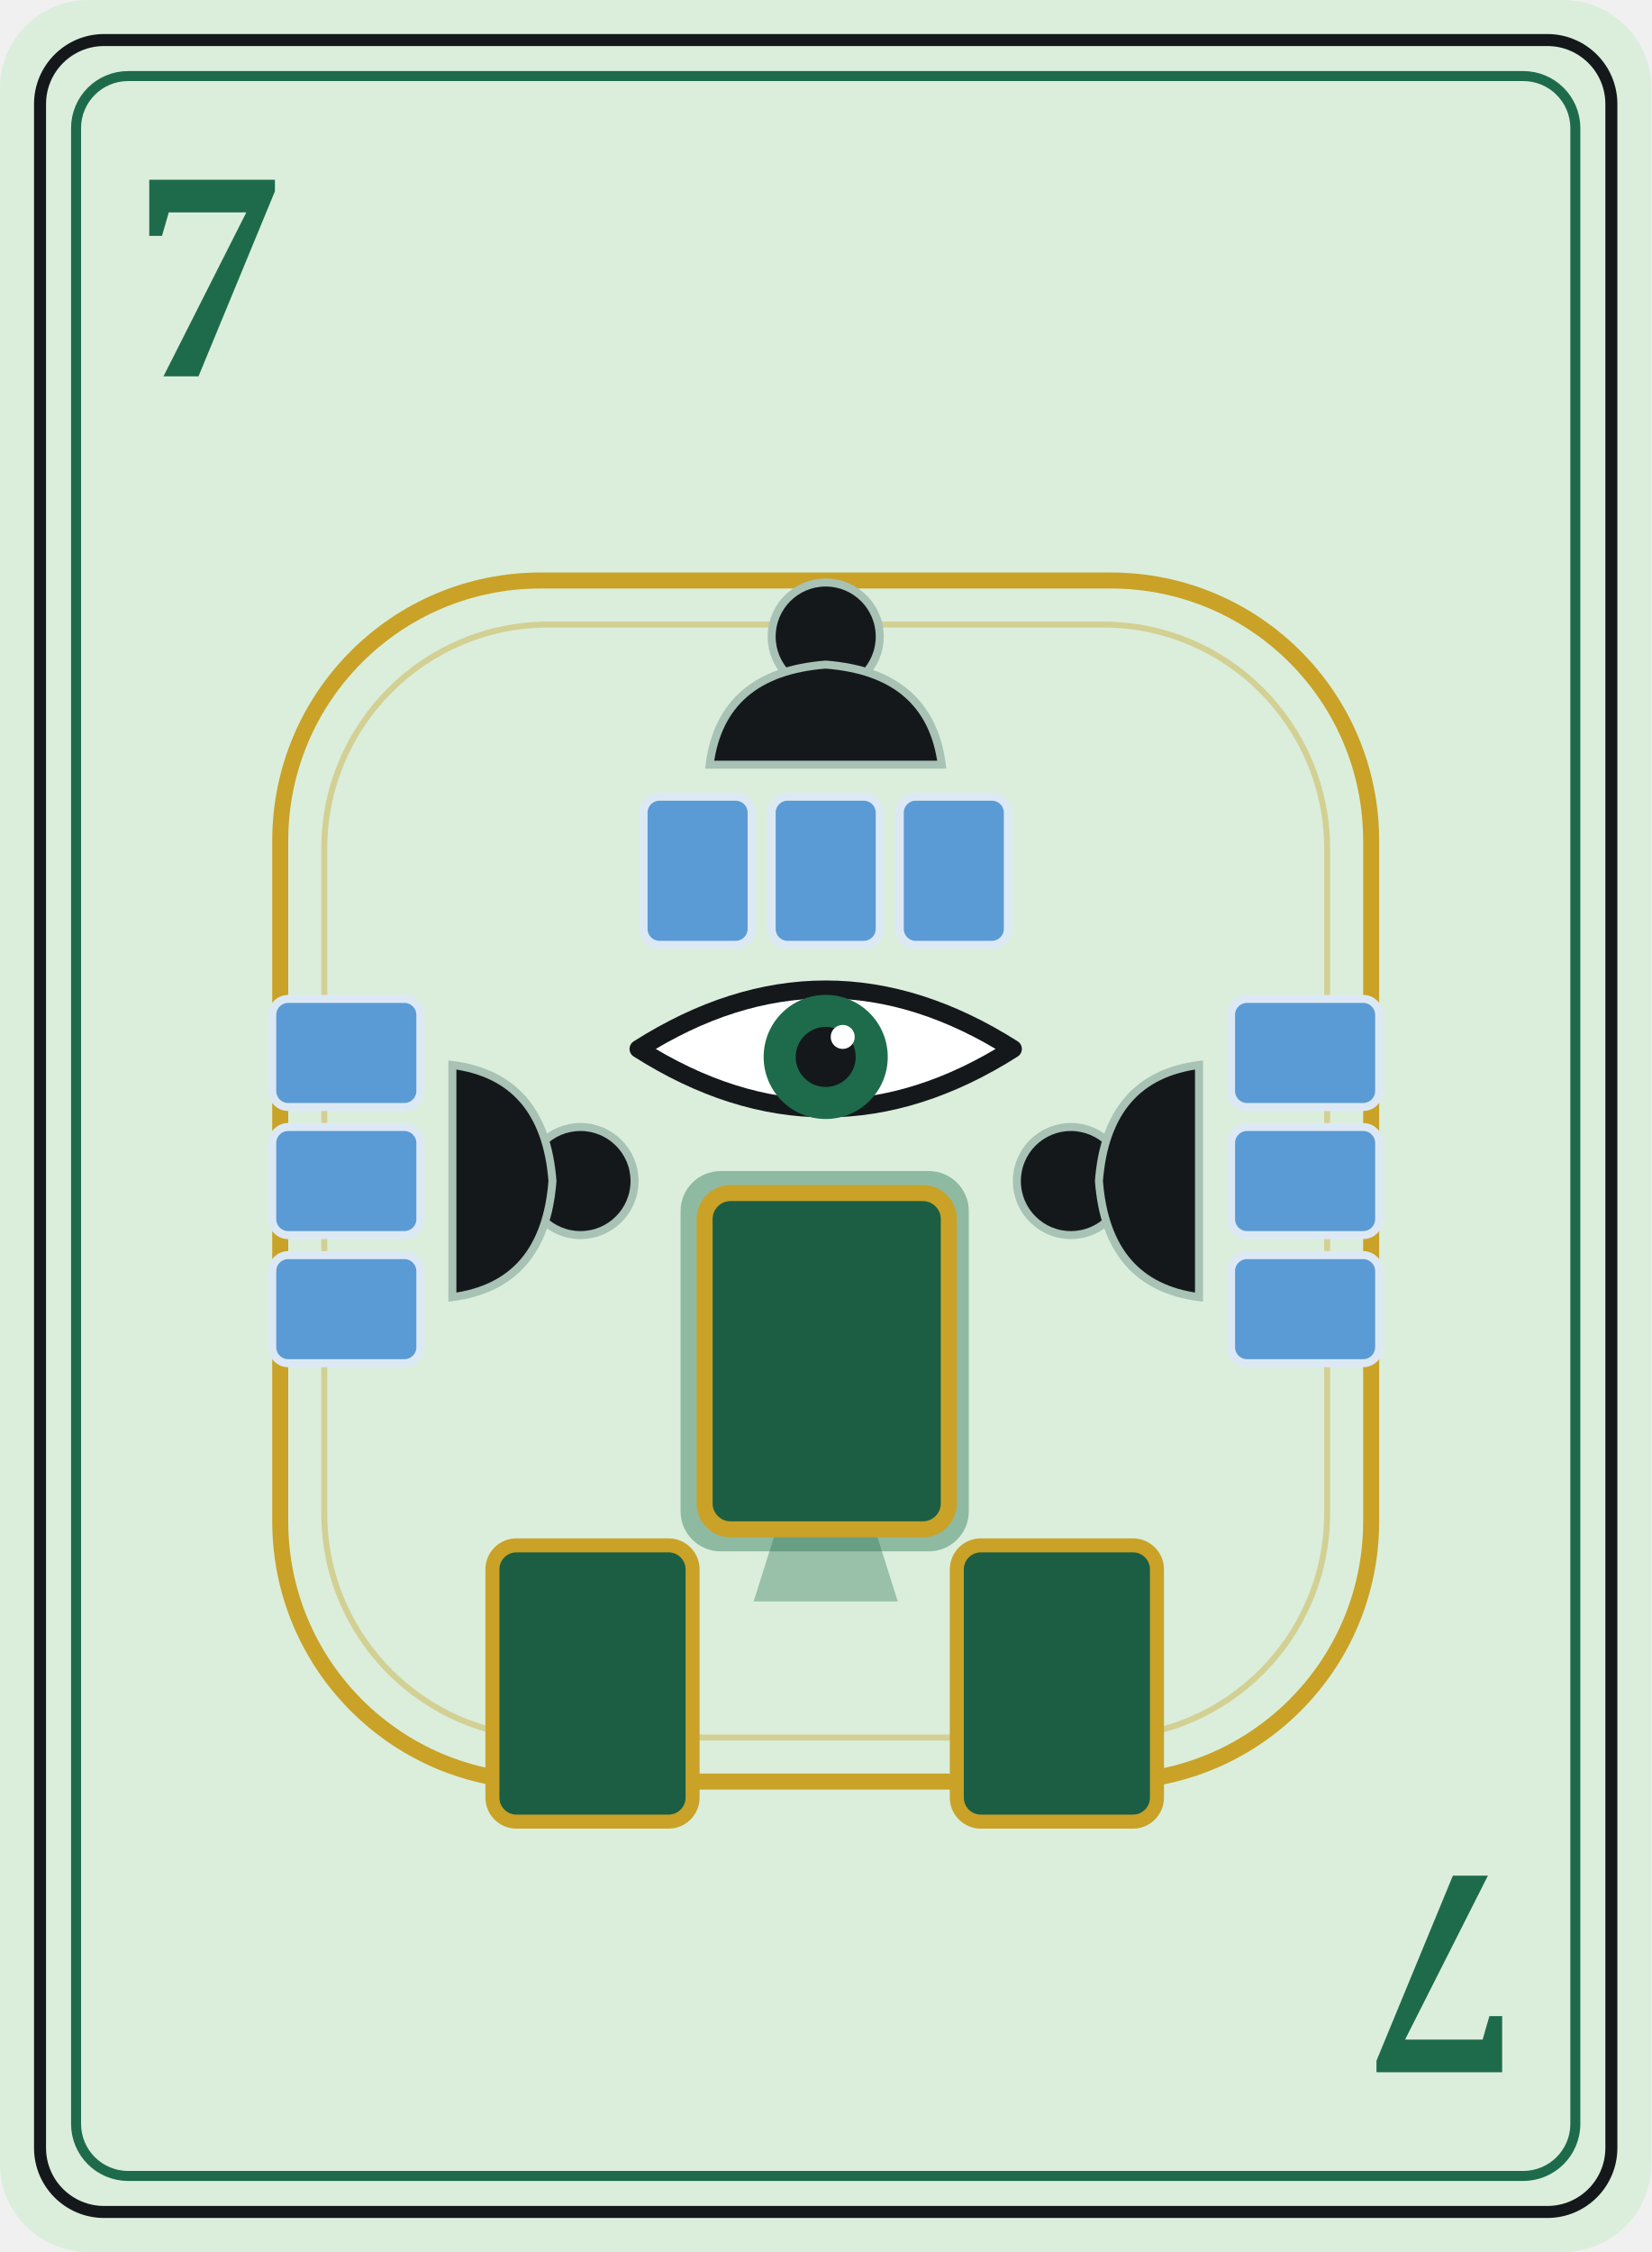
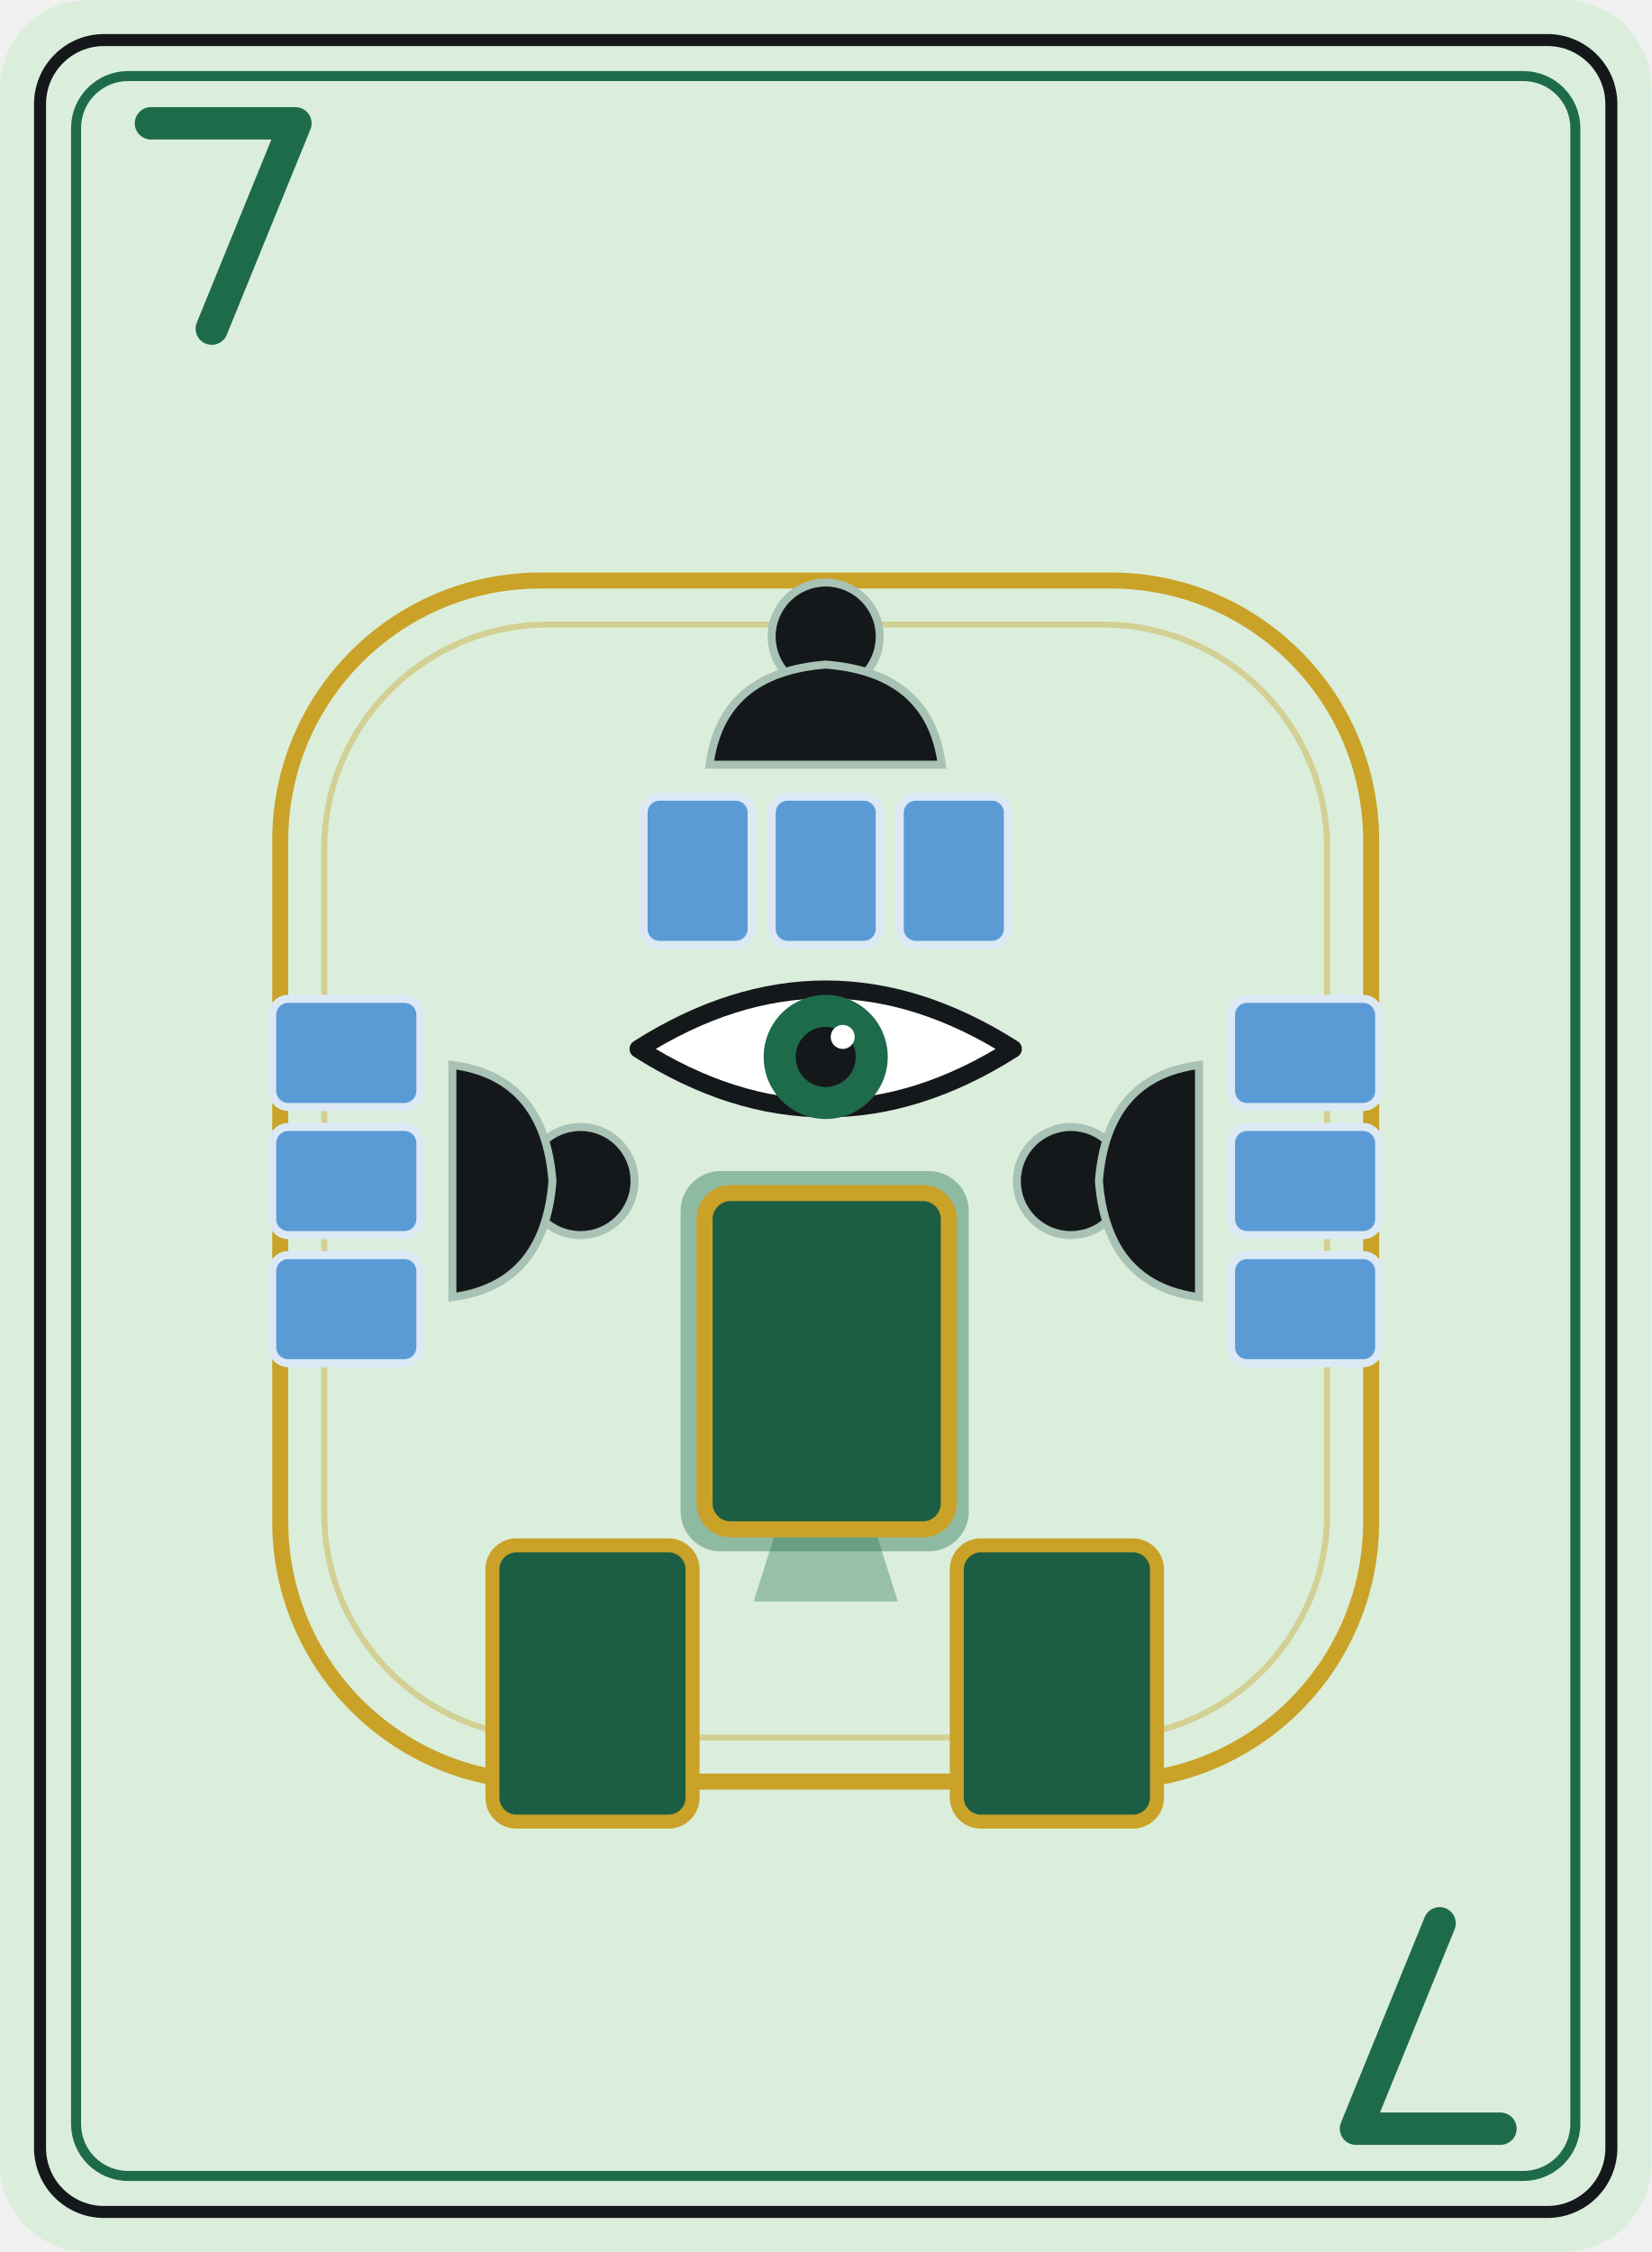
<svg xmlns="http://www.w3.org/2000/svg" viewBox="0 0 825 1125">
  <rect width="825" height="1125" rx="44" fill="#DBEEDC" />
  <rect x="20" y="20" width="785" height="1085" rx="32" fill="none" stroke="#14181B" stroke-width="6" />
  <rect x="38" y="38" width="749" height="1049" rx="26" fill="none" stroke="#1E6B4B" stroke-width="5" />
-   <text x="66" y="188" font-family="Georgia, 'Times New Roman', serif" font-size="150" font-weight="bold" fill="#1E6B4B">7</text>
+   <g transform="translate(64 54) scale(0.95)">
+     <path d="M12 8 L88 8 L44 116" fill="none" stroke="#1E6B4B" stroke-width="17" stroke-linecap="round" stroke-linejoin="round" />
+   </g>
  <g transform="rotate(180 412.5 562.5)">
-     <text x="66" y="188" font-family="Georgia, 'Times New Roman', serif" font-size="150" font-weight="bold" fill="#1E6B4B">7</text>
+     <g transform="translate(64 54) scale(0.95)">
+       <path d="M12 8 L88 8 L44 116" fill="none" stroke="#1E6B4B" stroke-width="17" stroke-linecap="round" stroke-linejoin="round" />
+     </g>
  </g>
  <rect x="140" y="290" width="545" height="600" rx="130" fill="none" stroke="#C9A227" stroke-width="8" />
  <rect x="162" y="312" width="501" height="556" rx="112" fill="none" stroke="#C9A227" stroke-width="3" opacity="0.4" />
  <g transform="translate(412.5 384) rotate(0.0)">
    <circle cx="0" cy="-66" r="27" fill="#14181B" stroke="#A8C2B5" stroke-width="4" />
    <path d="M -58,-2 Q -52,-48 0,-52 Q 52,-48 58,-2 Z" fill="#14181B" stroke="#A8C2B5" stroke-width="4" />
    <rect x="-91" y="14" width="54" height="74" rx="8" fill="#5B9BD5" stroke="#DCE9F5" stroke-width="4" />
    <rect x="-27" y="14" width="54" height="74" rx="8" fill="#5B9BD5" stroke="#DCE9F5" stroke-width="4" />
    <rect x="37" y="14" width="54" height="74" rx="8" fill="#5B9BD5" stroke="#DCE9F5" stroke-width="4" />
  </g>
  <g transform="translate(224 590) rotate(90)">
    <circle cx="0" cy="-66" r="27" fill="#14181B" stroke="#A8C2B5" stroke-width="4" />
    <path d="M -58,-2 Q -52,-48 0,-52 Q 52,-48 58,-2 Z" fill="#14181B" stroke="#A8C2B5" stroke-width="4" />
    <rect x="-91" y="14" width="54" height="74" rx="8" fill="#5B9BD5" stroke="#DCE9F5" stroke-width="4" />
    <rect x="-27" y="14" width="54" height="74" rx="8" fill="#5B9BD5" stroke="#DCE9F5" stroke-width="4" />
    <rect x="37" y="14" width="54" height="74" rx="8" fill="#5B9BD5" stroke="#DCE9F5" stroke-width="4" />
  </g>
  <g transform="translate(601 590) rotate(-90)">
    <circle cx="0" cy="-66" r="27" fill="#14181B" stroke="#A8C2B5" stroke-width="4" />
    <path d="M -58,-2 Q -52,-48 0,-52 Q 52,-48 58,-2 Z" fill="#14181B" stroke="#A8C2B5" stroke-width="4" />
    <rect x="-91" y="14" width="54" height="74" rx="8" fill="#5B9BD5" stroke="#DCE9F5" stroke-width="4" />
    <rect x="-27" y="14" width="54" height="74" rx="8" fill="#5B9BD5" stroke="#DCE9F5" stroke-width="4" />
    <rect x="37" y="14" width="54" height="74" rx="8" fill="#5B9BD5" stroke="#DCE9F5" stroke-width="4" />
  </g>
  <rect x="246" y="772" width="100" height="138" rx="12" fill="#1B5E43" stroke="#C9A227" stroke-width="7" />
  <rect x="478" y="772" width="100" height="138" rx="12" fill="#1B5E43" stroke="#C9A227" stroke-width="7" />
  <polygon points="376.5,800 448.5,800 424.5,724 400.5,724" fill="#1E6B4B" opacity="0.35" />
  <rect x="340" y="585" width="144" height="190" rx="20" fill="#1E6B4B" opacity="0.4" />
  <rect x="352" y="596" width="122" height="168" rx="13" fill="#1B5E43" stroke="#C9A227" stroke-width="8" />
  <path d="M 319.0,524 Q 412.5,464.6 506.0,524 Q 412.5,583.4 319.0,524 Z" fill="#FFFFFF" stroke="#14181B" stroke-width="9" stroke-linejoin="round" />
  <circle cx="412.5" cy="528" r="31" fill="#1E6B4B" />
  <circle cx="412.5" cy="528" r="15" fill="#14181B" />
  <circle cx="421" cy="518" r="6" fill="#FFFFFF" />
</svg>
